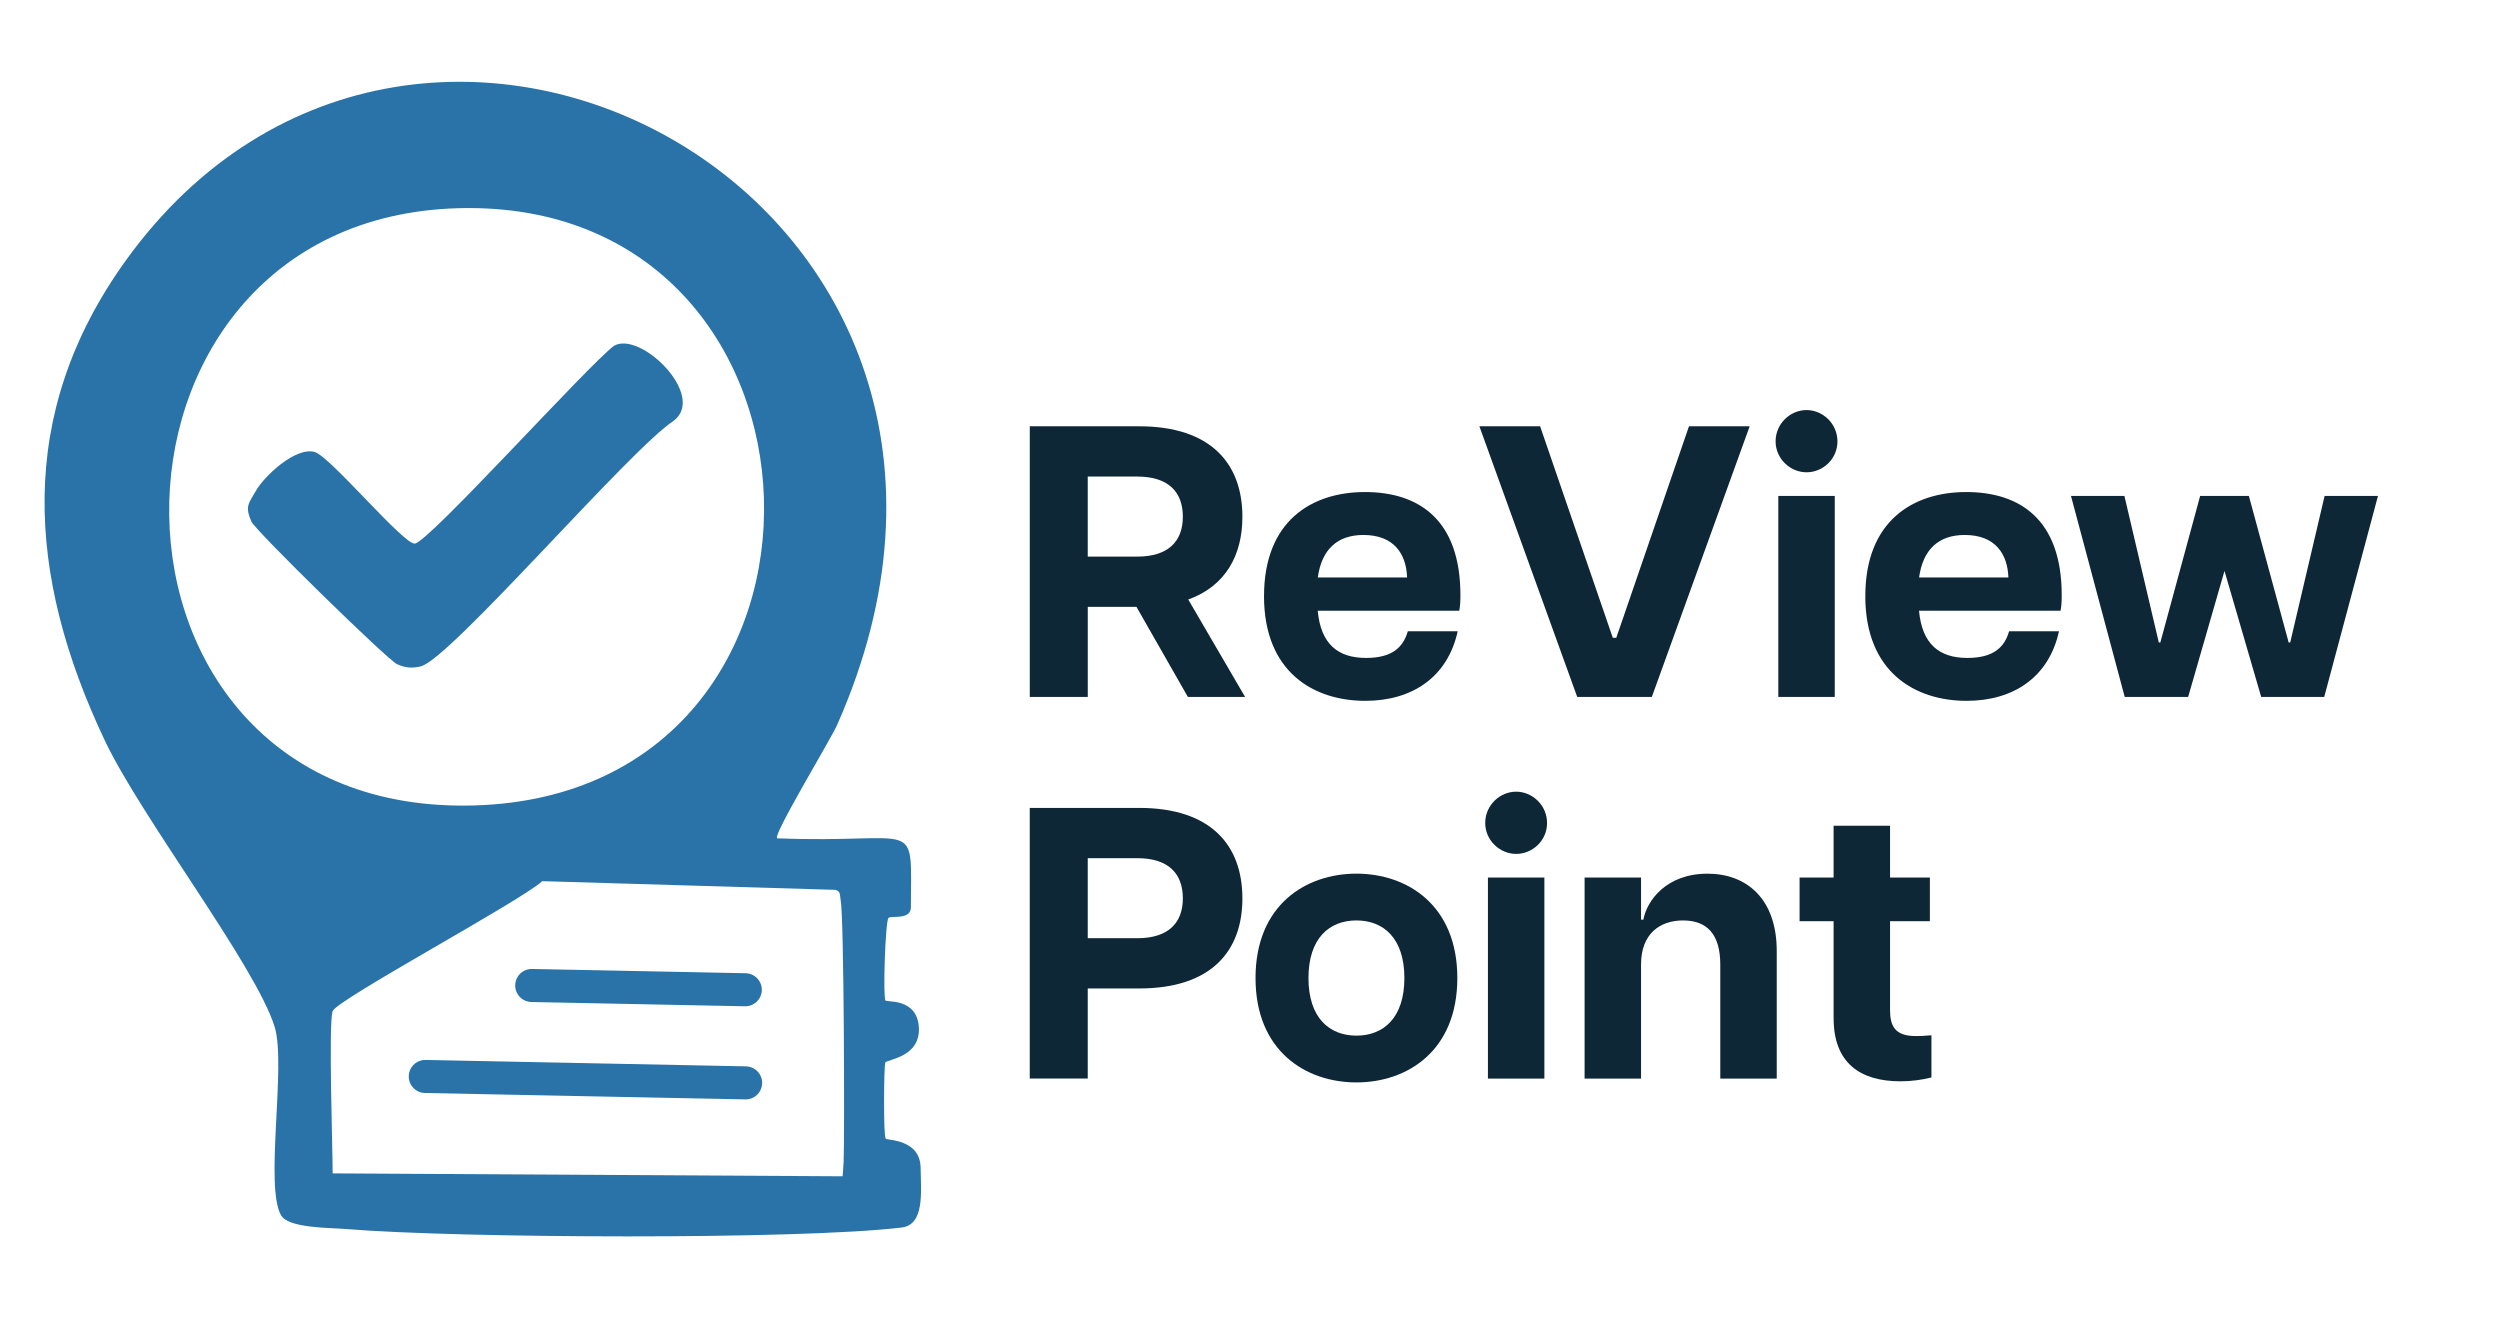
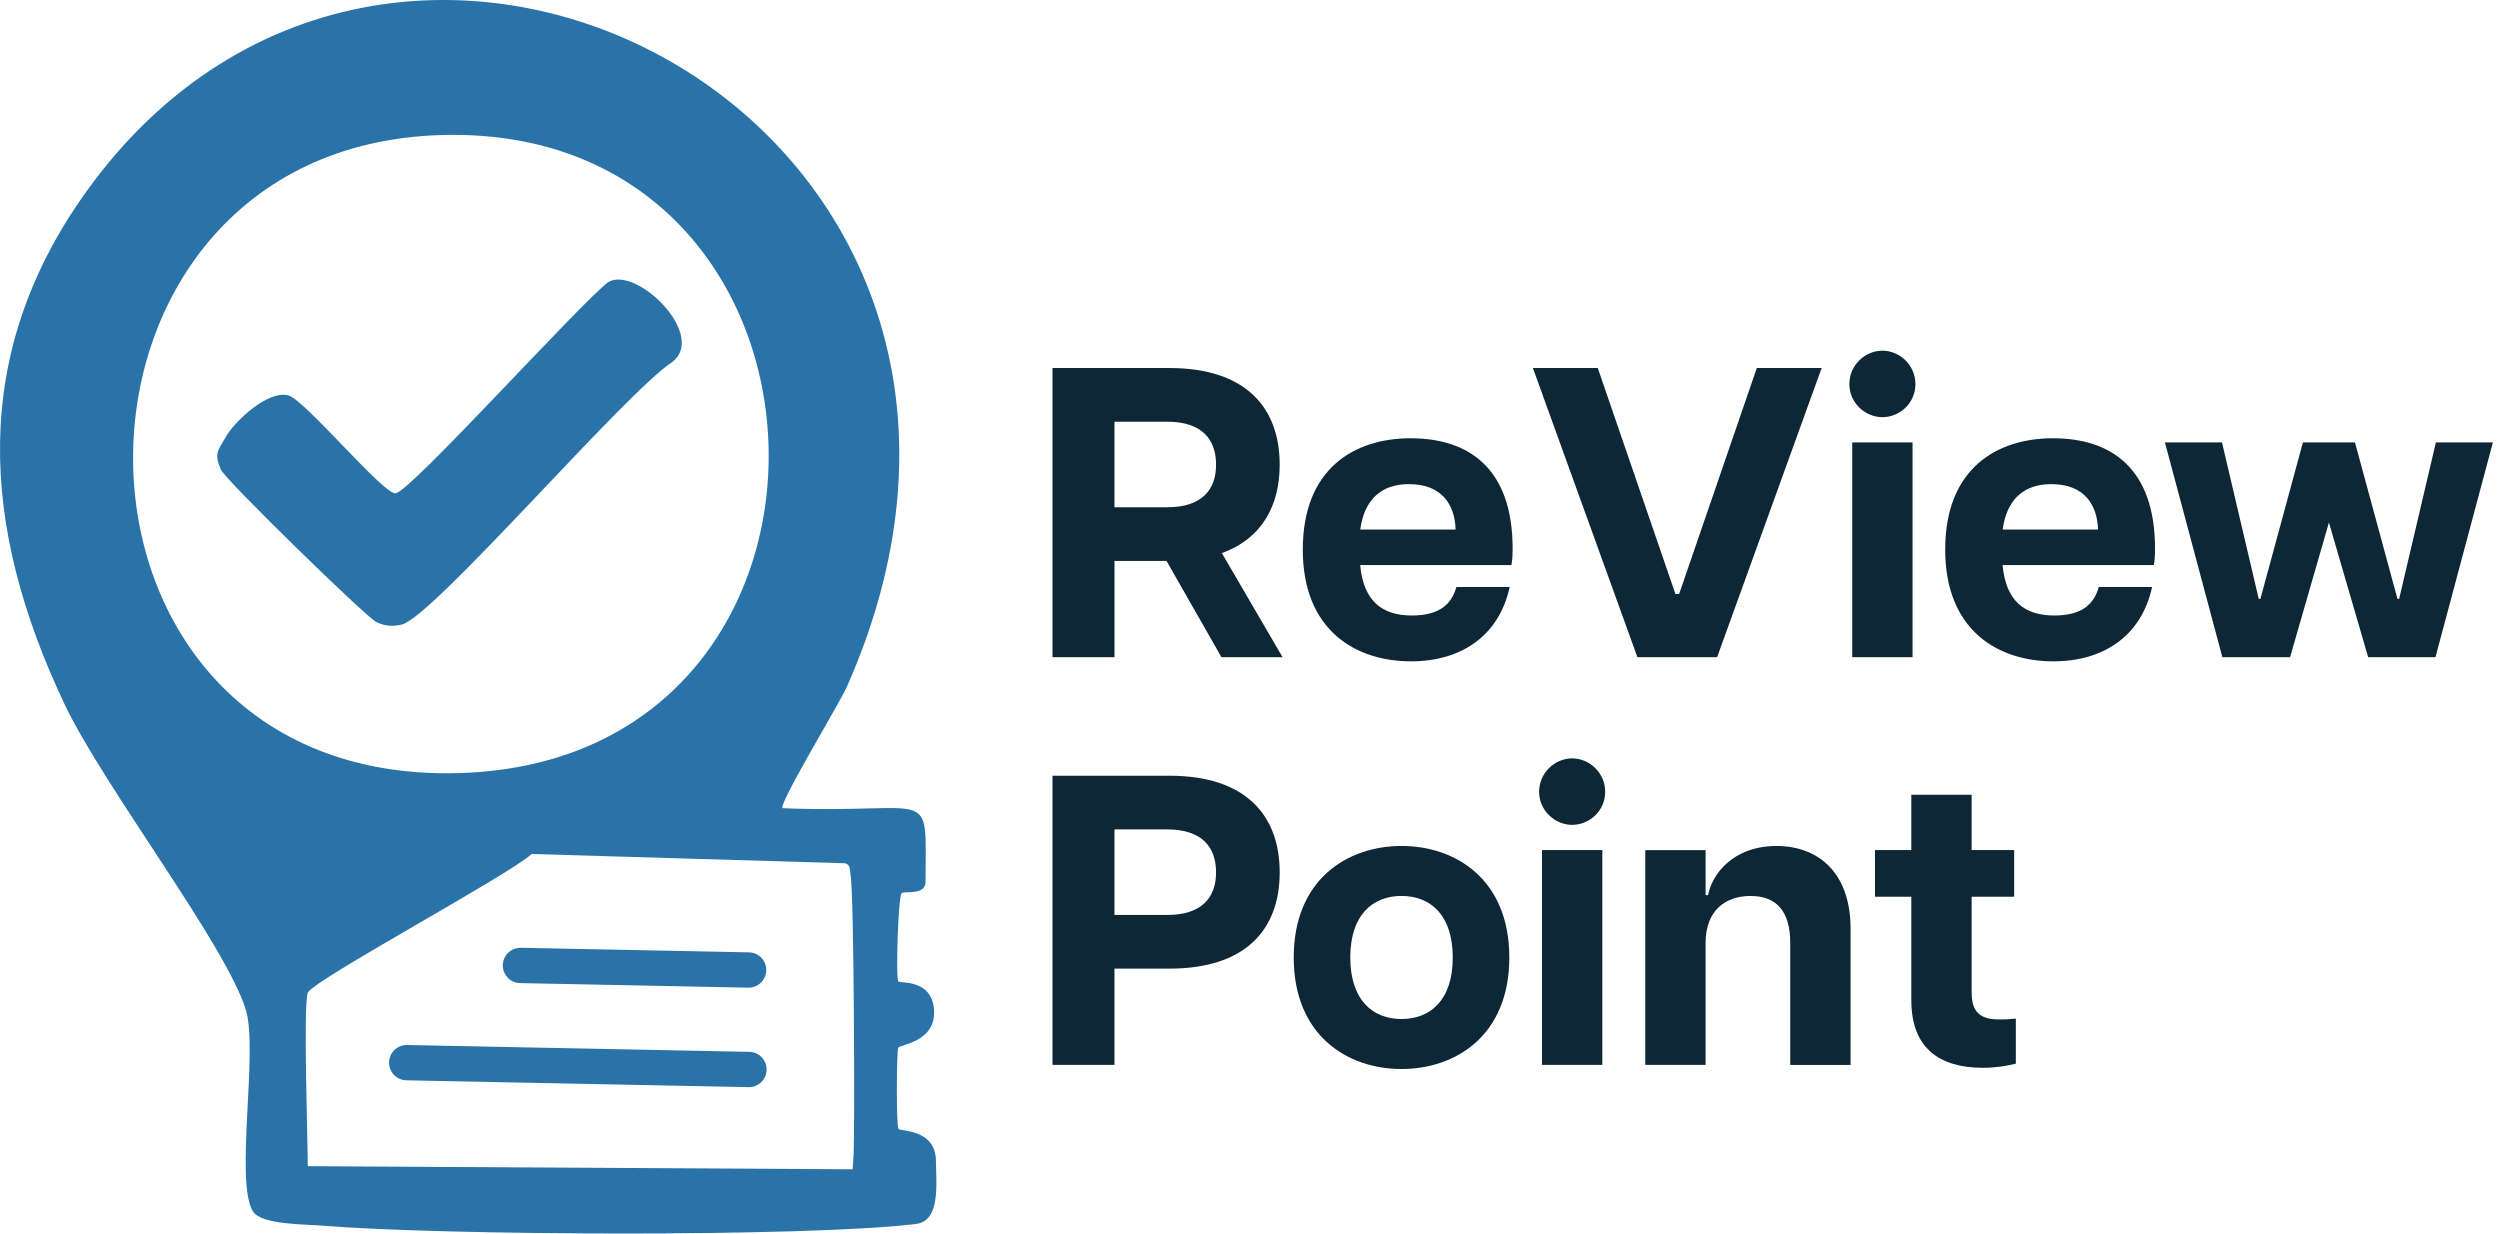
- <svg xmlns="http://www.w3.org/2000/svg" id="uuid-6d9acb2a-0c84-44b3-831c-018514f95e74" viewBox="0 0 832 440">
+ <svg xmlns="http://www.w3.org/2000/svg" id="uuid-362507ff-9fb8-4c36-8e8b-5b8f7a9abc29" viewBox="0 0 778.76 384.25">
  <defs>
-     <style>.uuid-ec767a97-3573-44cf-ae65-4ce07e082a29{fill:none;stroke:#2973a8;stroke-linecap:round;stroke-miterlimit:10;stroke-width:11px;}.uuid-72737fd5-8dcc-4deb-956b-7ba222240299{fill:#0e2736;}.uuid-90711f2d-ed8e-4182-aa9e-f1b2abf8bd17{fill:#2973a8;}</style>
+     <style>.uuid-b26ed03c-d33d-4e24-8b20-5c2fa86ba990{fill:none;stroke:#2973a8;stroke-linecap:round;stroke-miterlimit:10;stroke-width:11px;}.uuid-22b3ab55-02c3-4374-8855-dbe5fe49daca{fill:#0e2736;}.uuid-f9b7f08c-ffcd-4bb9-bc72-54302656e96d{fill:#2973a8;}</style>
  </defs>
-   <path class="uuid-90711f2d-ed8e-4182-aa9e-f1b2abf8bd17" d="M258.7,278.99c47.84,1.91,44.49-7.89,44.45,22.96,0,4.33-6.65,2.69-7.47,3.53-1.03,1.08-1.89,26.47-.98,27.51.5.57,10.25-.81,11.07,8.51.92,10.42-10.69,11.05-11.14,12.12-.49,1.17-.66,24.32.12,25.32.51.65,11.48.04,11.63,9.7.13,8.1,1.36,18.96-6.32,19.88-34.12,4.13-147.86,3.57-184.91.5-5.41-.45-18.99-.26-21.54-4.46-5.69-9.38,1.73-50.05-2.2-62.8-6.26-20.3-44.42-69.7-56.58-95.42-25.87-54.71-29.78-108.52,7.05-159.66,97.77-135.75,314.1-19.85,236.67,154.67-2.13,4.8-21.98,37.55-19.85,37.64ZM152.52,69.29c-129.39,3.53-129.07,203.03,5.72,198.75,132.29-4.21,125.6-202.33-5.72-198.75ZM280.42,391.47c.21-3.03.19-1.85.34-4.91.32-6.25.18-81.73-1.01-87.11-.29-1.33.14-2.81-1.69-3.31l-97.6-2.89c-7.32,6.72-68.32,39.4-69.75,43.25s0,45.77,0,54" />
-   <path class="uuid-90711f2d-ed8e-4182-aa9e-f1b2abf8bd17" d="M85.13,163.4c2.7-4.84,13.25-14.83,19.62-12.96,5.21,1.53,29.57,30.86,33.31,30.47,4.64-.49,57.47-59.18,66.25-65.81,8.8-5.17,30.89,16.52,19.92,24.92-14.41,9.28-74.47,79.46-84.24,81.76-2.89.68-5.1.49-7.84-.73-3.1-1.38-47.13-44.39-48.49-47.49-2.29-5.22-.81-6.08,1.48-10.16Z" />
-   <path class="uuid-72737fd5-8dcc-4deb-956b-7ba222240299" d="M342.69,141.87h36.42c23.93,0,34.36,12.48,34.36,30.11,0,12.74-5.53,23.03-18.02,27.54l18.92,32.43h-19.04l-17.11-29.98h-16.21v29.98h-19.3v-90.07ZM393.65,171.98c0-8.11-4.63-13.38-15.18-13.38h-16.47v26.64h16.47c10.55,0,15.18-5.28,15.18-13.25Z" />
-   <path class="uuid-72737fd5-8dcc-4deb-956b-7ba222240299" d="M420.67,198.36c0-24.96,15.83-34.61,33.58-34.61s31.78,9.01,31.78,34.36c0,2.44-.13,3.73-.39,5.15h-47.1c1.03,11.19,6.82,15.7,16.08,15.7,8.62,0,12.35-3.47,13.9-8.88h16.6c-3.35,15.31-15.18,23.16-30.75,23.16-16.99,0-33.71-9.39-33.71-34.87ZM468.28,192.19c-.26-7.72-4.25-14.15-14.54-14.15-8.75,0-13.9,4.89-15.18,14.15h29.72Z" />
-   <path class="uuid-72737fd5-8dcc-4deb-956b-7ba222240299" d="M492.35,141.87h20.2l24.19,70.39h1.16l24.19-70.39h20.2l-32.56,90.07h-24.83l-32.56-90.07Z" />
-   <path class="uuid-72737fd5-8dcc-4deb-956b-7ba222240299" d="M590.92,146.89c0-5.92,4.89-10.42,10.29-10.42s10.29,4.5,10.29,10.42-4.89,10.29-10.29,10.29-10.29-4.5-10.29-10.29ZM591.82,165.04h18.79v66.91h-18.79v-66.91Z" />
-   <path class="uuid-72737fd5-8dcc-4deb-956b-7ba222240299" d="M620.78,198.36c0-24.96,15.83-34.61,33.58-34.61s31.78,9.01,31.78,34.36c0,2.44-.13,3.73-.39,5.15h-47.1c1.03,11.19,6.82,15.7,16.08,15.7,8.62,0,12.35-3.47,13.9-8.88h16.6c-3.35,15.31-15.18,23.16-30.75,23.16-16.99,0-33.71-9.39-33.71-34.87ZM668.39,192.19c-.26-7.72-4.25-14.15-14.54-14.15-8.75,0-13.9,4.89-15.18,14.15h29.72Z" />
-   <path class="uuid-72737fd5-8dcc-4deb-956b-7ba222240299" d="M689.24,165.04h17.76l11.45,48.77h.51l13.25-48.77h16.21l13.25,48.77h.51l11.45-48.77h17.76l-17.89,66.91h-20.97l-12.22-41.95-12.1,41.95h-21.1l-17.89-66.91Z" />
-   <path class="uuid-72737fd5-8dcc-4deb-956b-7ba222240299" d="M342.69,268.87h36.42c23.93,0,34.36,12.48,34.36,30.11s-10.42,29.98-34.36,29.98h-17.11v29.98h-19.3v-90.07ZM393.65,298.98c0-8.11-4.63-13.38-15.18-13.38h-16.47v26.64h16.47c10.55,0,15.18-5.28,15.18-13.25Z" />
-   <path class="uuid-72737fd5-8dcc-4deb-956b-7ba222240299" d="M417.84,325.49c0-24.32,16.73-34.74,33.58-34.74s33.58,10.42,33.58,34.74-16.73,34.74-33.58,34.74-33.58-10.42-33.58-34.74ZM467.38,325.49c0-13.25-6.95-19.17-15.96-19.17s-15.96,5.92-15.96,19.17,6.95,19.17,15.96,19.17,15.96-5.92,15.96-19.17Z" />
-   <path class="uuid-72737fd5-8dcc-4deb-956b-7ba222240299" d="M494.28,273.89c0-5.92,4.89-10.42,10.29-10.42s10.29,4.5,10.29,10.42-4.89,10.29-10.29,10.29-10.29-4.5-10.29-10.29ZM495.18,292.04h18.79v66.91h-18.79v-66.91Z" />
-   <path class="uuid-72737fd5-8dcc-4deb-956b-7ba222240299" d="M560.17,306.32c-7.85,0-14.03,4.5-14.03,14.67v37.96h-18.79v-66.91h18.79v14.03h.77c1.16-6.3,7.59-15.31,21.36-15.31,13,0,23.03,8.36,23.03,25.74v42.46h-18.79v-37.96c0-10.17-4.5-14.67-12.35-14.67Z" />
-   <path class="uuid-72737fd5-8dcc-4deb-956b-7ba222240299" d="M610.22,338.88v-32.3h-11.32v-14.54h11.32v-17.24h18.79v17.24h13.25v14.54h-13.25v29.6c0,5.15,1.54,8.62,8.49,8.62,1.42,0,2.57,0,5.28-.26v14.03c-2.96.77-6.56,1.29-10.29,1.29-13.38,0-22.26-6.05-22.26-20.97Z" />
-   <line class="uuid-ec767a97-3573-44cf-ae65-4ce07e082a29" x1="176.96" y1="327.97" x2="248.03" y2="329.39" />
-   <line class="uuid-ec767a97-3573-44cf-ae65-4ce07e082a29" x1="141.53" y1="358.25" x2="248.14" y2="360.38" />
+   <path class="uuid-f9b7f08c-ffcd-4bb9-bc72-54302656e96d" d="M243.86,251.76c47.84,1.91,44.49-7.89,44.45,22.96,0,4.33-6.65,2.69-7.47,3.53-1.03,1.08-1.89,26.47-.98,27.51.5.57,10.25-.81,11.07,8.51.92,10.42-10.69,11.05-11.14,12.12-.49,1.17-.66,24.32.12,25.32.51.65,11.48.04,11.63,9.7.13,8.1,1.36,18.96-6.32,19.88-34.12,4.13-147.86,3.57-184.91.5-5.41-.45-18.99-.26-21.54-4.46-5.69-9.38,1.73-50.05-2.2-62.8-6.26-20.3-44.42-69.7-56.58-95.42C-5.86,164.41-9.78,110.6,27.05,59.46c97.77-135.75,314.1-19.85,236.67,154.67-2.13,4.8-21.98,37.55-19.85,37.64ZM137.68,42.06c-129.39,3.53-129.07,203.03,5.72,198.75,132.29-4.21,125.6-202.33-5.72-198.75ZM265.58,364.24c.21-3.03.19-1.85.34-4.91.32-6.25.18-81.73-1.01-87.11-.29-1.33.14-2.81-1.69-3.31l-97.6-2.89c-7.32,6.72-68.32,39.4-69.75,43.25s0,45.77,0,54" />
+   <path class="uuid-f9b7f08c-ffcd-4bb9-bc72-54302656e96d" d="M70.29,136.17c2.7-4.84,13.25-14.83,19.62-12.96,5.21,1.53,29.57,30.86,33.31,30.47,4.64-.49,57.47-59.18,66.25-65.81,8.8-5.17,30.89,16.52,19.92,24.92-14.41,9.28-74.47,79.46-84.24,81.76-2.89.68-5.1.49-7.84-.73-3.1-1.38-47.13-44.39-48.49-47.49-2.29-5.22-.81-6.08,1.48-10.16Z" />
+   <path class="uuid-22b3ab55-02c3-4374-8855-dbe5fe49daca" d="M327.85,114.64h36.42c23.93,0,34.36,12.48,34.36,30.11,0,12.74-5.53,23.03-18.02,27.54l18.92,32.43h-19.04l-17.11-29.98h-16.21v29.98h-19.3v-90.07ZM378.81,144.75c0-8.11-4.63-13.38-15.18-13.38h-16.47v26.64h16.47c10.55,0,15.18-5.28,15.18-13.25Z" />
+   <path class="uuid-22b3ab55-02c3-4374-8855-dbe5fe49daca" d="M405.83,171.13c0-24.96,15.83-34.61,33.58-34.61s31.78,9.01,31.78,34.36c0,2.44-.13,3.73-.39,5.15h-47.1c1.03,11.19,6.82,15.7,16.08,15.7,8.62,0,12.35-3.47,13.9-8.88h16.6c-3.35,15.31-15.18,23.16-30.75,23.16-16.99,0-33.71-9.39-33.71-34.87ZM453.44,164.96c-.26-7.72-4.25-14.15-14.54-14.15-8.75,0-13.9,4.89-15.18,14.15h29.72Z" />
+   <path class="uuid-22b3ab55-02c3-4374-8855-dbe5fe49daca" d="M477.51,114.64h20.2l24.19,70.39h1.16l24.19-70.39h20.2l-32.56,90.07h-24.83l-32.56-90.07Z" />
+   <path class="uuid-22b3ab55-02c3-4374-8855-dbe5fe49daca" d="M576.08,119.66c0-5.92,4.89-10.42,10.29-10.42s10.29,4.5,10.29,10.42-4.89,10.29-10.29,10.29-10.29-4.5-10.29-10.29ZM576.98,137.8h18.79v66.91h-18.79v-66.91Z" />
+   <path class="uuid-22b3ab55-02c3-4374-8855-dbe5fe49daca" d="M605.94,171.13c0-24.96,15.83-34.61,33.58-34.61s31.78,9.01,31.78,34.36c0,2.44-.13,3.73-.39,5.15h-47.1c1.03,11.19,6.82,15.7,16.08,15.7,8.62,0,12.35-3.47,13.9-8.88h16.6c-3.35,15.31-15.18,23.16-30.75,23.16-16.99,0-33.71-9.39-33.71-34.87ZM653.55,164.96c-.26-7.72-4.25-14.15-14.54-14.15-8.75,0-13.9,4.89-15.18,14.15h29.72Z" />
+   <path class="uuid-22b3ab55-02c3-4374-8855-dbe5fe49daca" d="M674.4,137.8h17.76l11.45,48.77h.51l13.25-48.77h16.21l13.25,48.77h.51l11.45-48.77h17.76l-17.89,66.91h-20.97l-12.22-41.95-12.1,41.95h-21.1l-17.89-66.91Z" />
+   <path class="uuid-22b3ab55-02c3-4374-8855-dbe5fe49daca" d="M327.85,241.64h36.42c23.93,0,34.36,12.48,34.36,30.11s-10.42,29.98-34.36,29.98h-17.11v29.98h-19.3v-90.07ZM378.81,271.75c0-8.11-4.63-13.38-15.18-13.38h-16.47v26.64h16.47c10.55,0,15.18-5.28,15.18-13.25Z" />
+   <path class="uuid-22b3ab55-02c3-4374-8855-dbe5fe49daca" d="M403,298.26c0-24.32,16.73-34.74,33.58-34.74s33.58,10.42,33.58,34.74-16.73,34.74-33.58,34.74-33.58-10.42-33.58-34.74ZM452.54,298.26c0-13.25-6.95-19.17-15.96-19.17s-15.96,5.92-15.96,19.17,6.95,19.17,15.96,19.17,15.96-5.92,15.96-19.17Z" />
+   <path class="uuid-22b3ab55-02c3-4374-8855-dbe5fe49daca" d="M479.44,246.66c0-5.92,4.89-10.42,10.29-10.42s10.29,4.5,10.29,10.42-4.89,10.29-10.29,10.29-10.29-4.5-10.29-10.29ZM480.34,264.8h18.79v66.91h-18.79v-66.91Z" />
+   <path class="uuid-22b3ab55-02c3-4374-8855-dbe5fe49daca" d="M545.33,279.09c-7.85,0-14.03,4.5-14.03,14.67v37.96h-18.79v-66.91h18.79v14.03h.77c1.16-6.3,7.59-15.31,21.36-15.31,13,0,23.03,8.36,23.03,25.74v42.46h-18.79v-37.96c0-10.17-4.5-14.67-12.35-14.67Z" />
+   <path class="uuid-22b3ab55-02c3-4374-8855-dbe5fe49daca" d="M595.38,311.64v-32.3h-11.32v-14.54h11.32v-17.24h18.79v17.24h13.25v14.54h-13.25v29.6c0,5.15,1.54,8.62,8.49,8.62,1.42,0,2.57,0,5.28-.26v14.03c-2.96.77-6.56,1.29-10.29,1.29-13.38,0-22.26-6.05-22.26-20.97Z" />
+   <line class="uuid-b26ed03c-d33d-4e24-8b20-5c2fa86ba990" x1="162.12" y1="300.74" x2="233.19" y2="302.16" />
+   <line class="uuid-b26ed03c-d33d-4e24-8b20-5c2fa86ba990" x1="126.69" y1="331.02" x2="233.3" y2="333.15" />
</svg>
